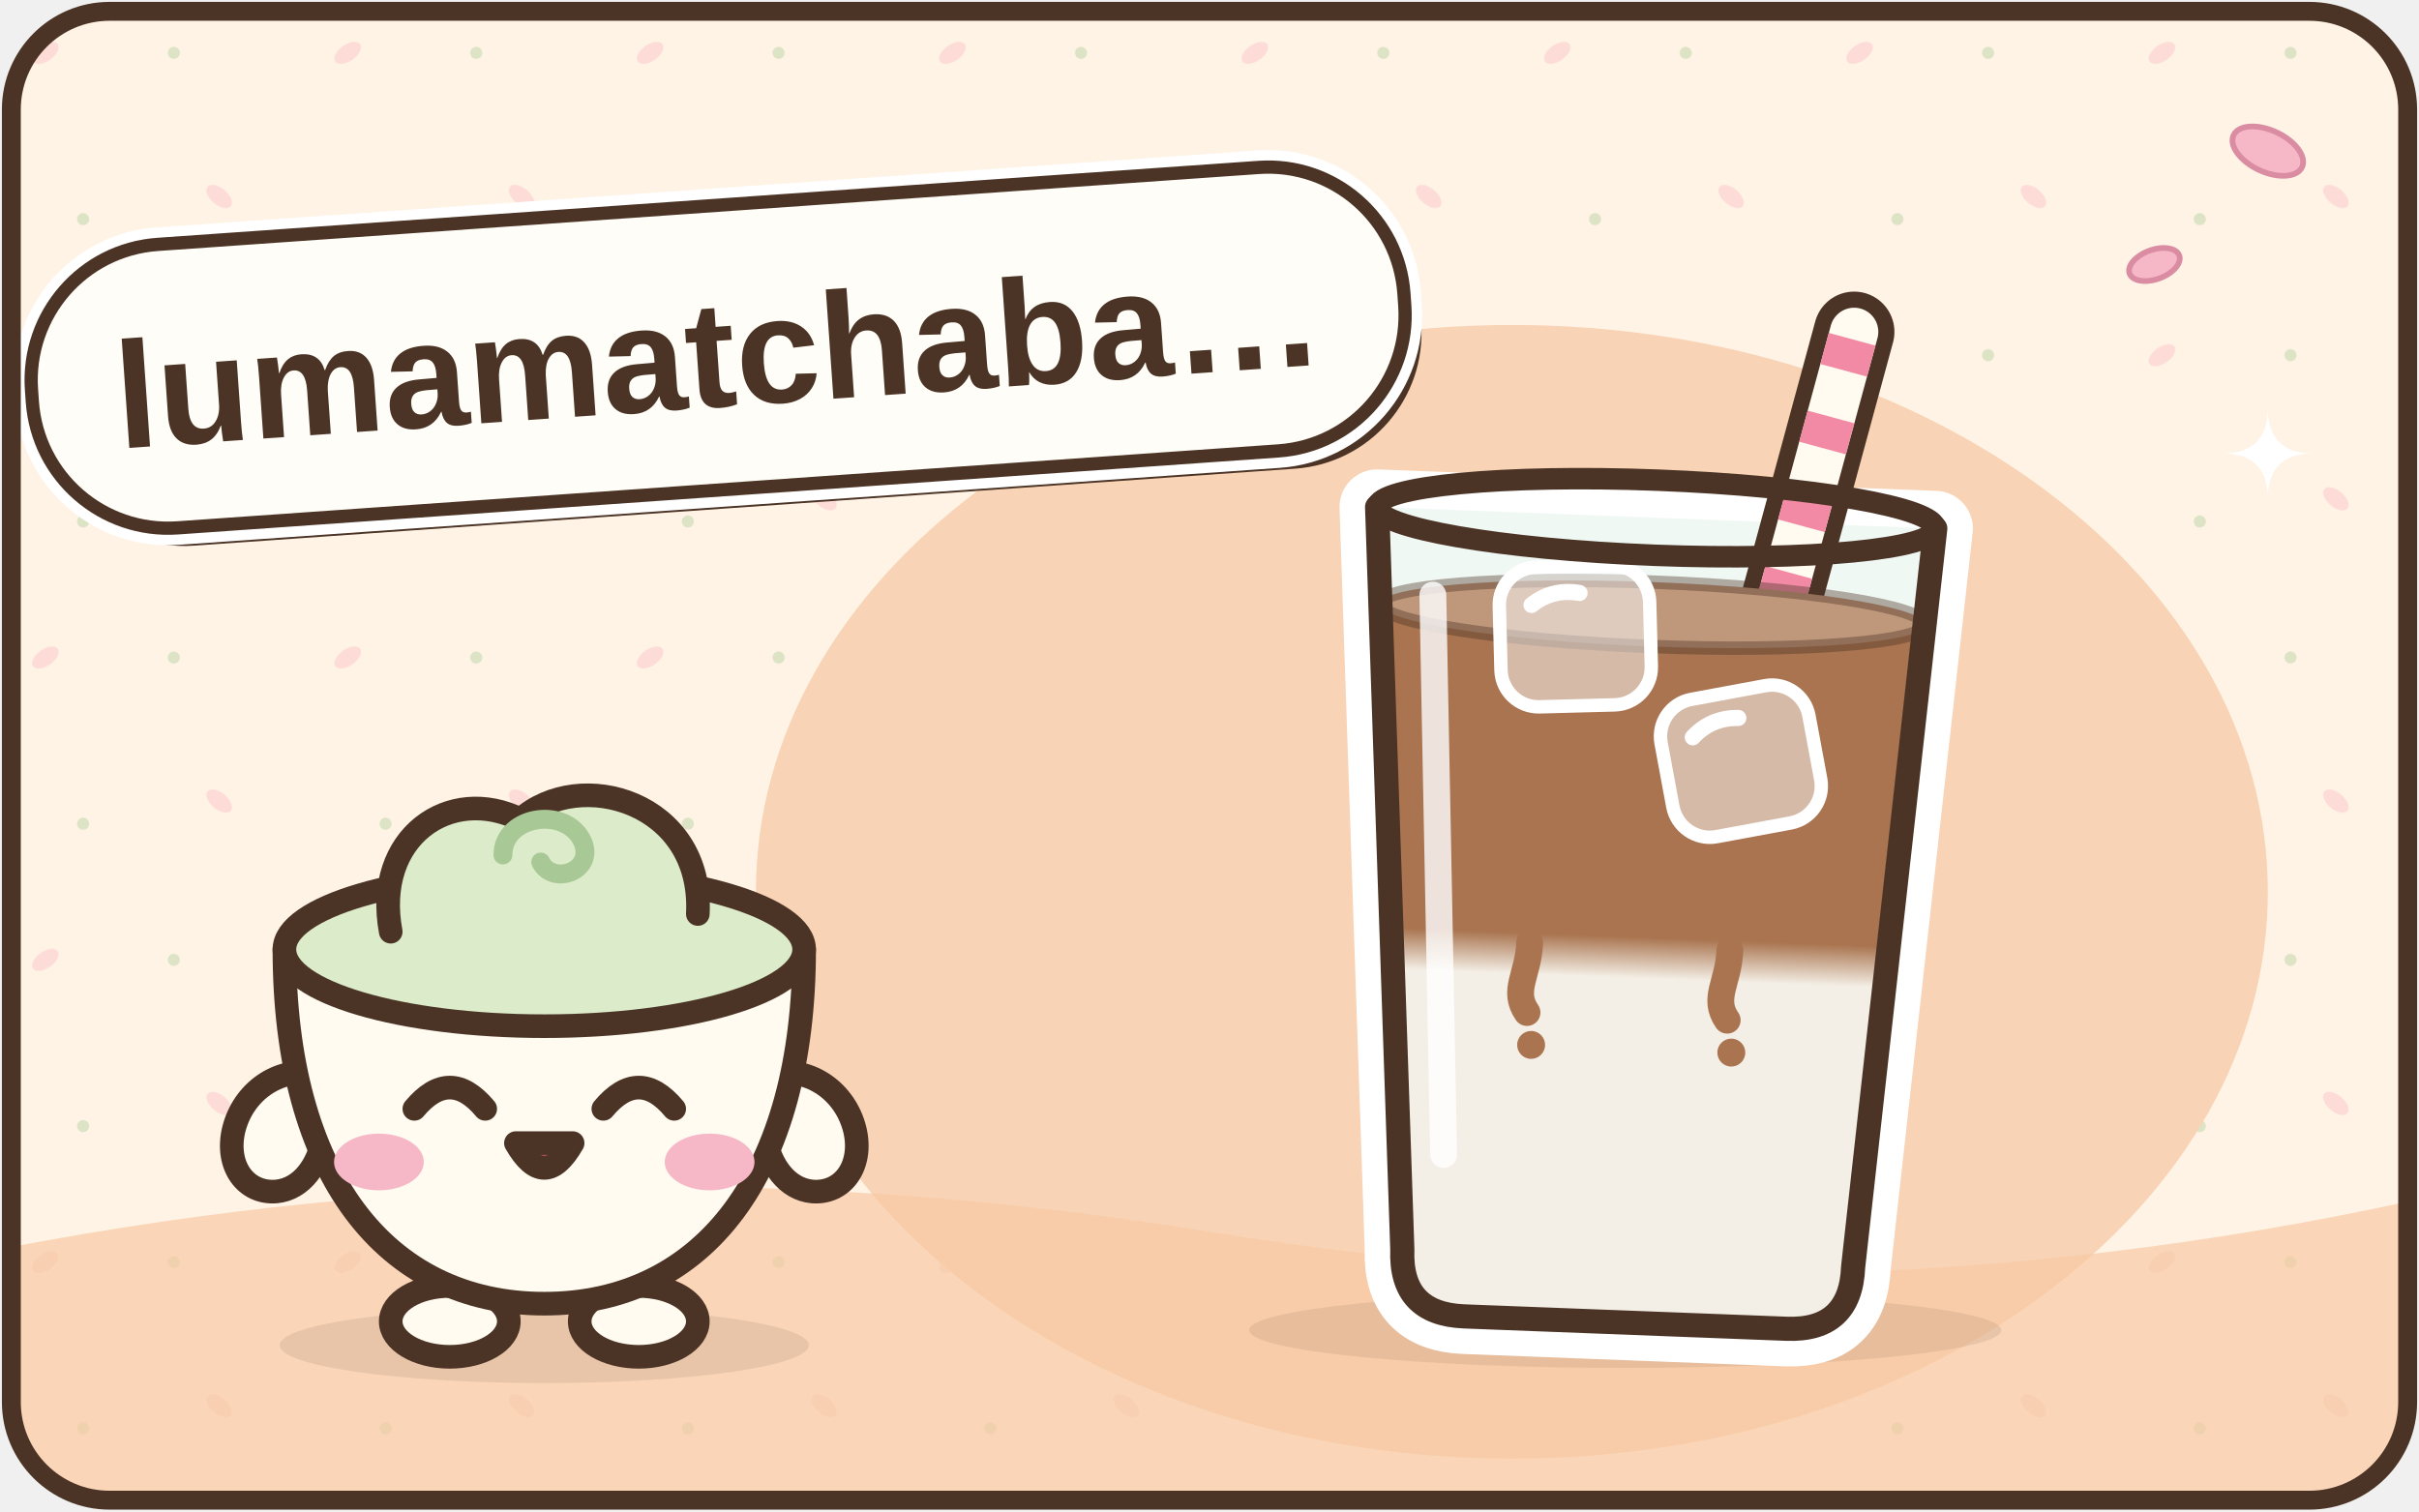
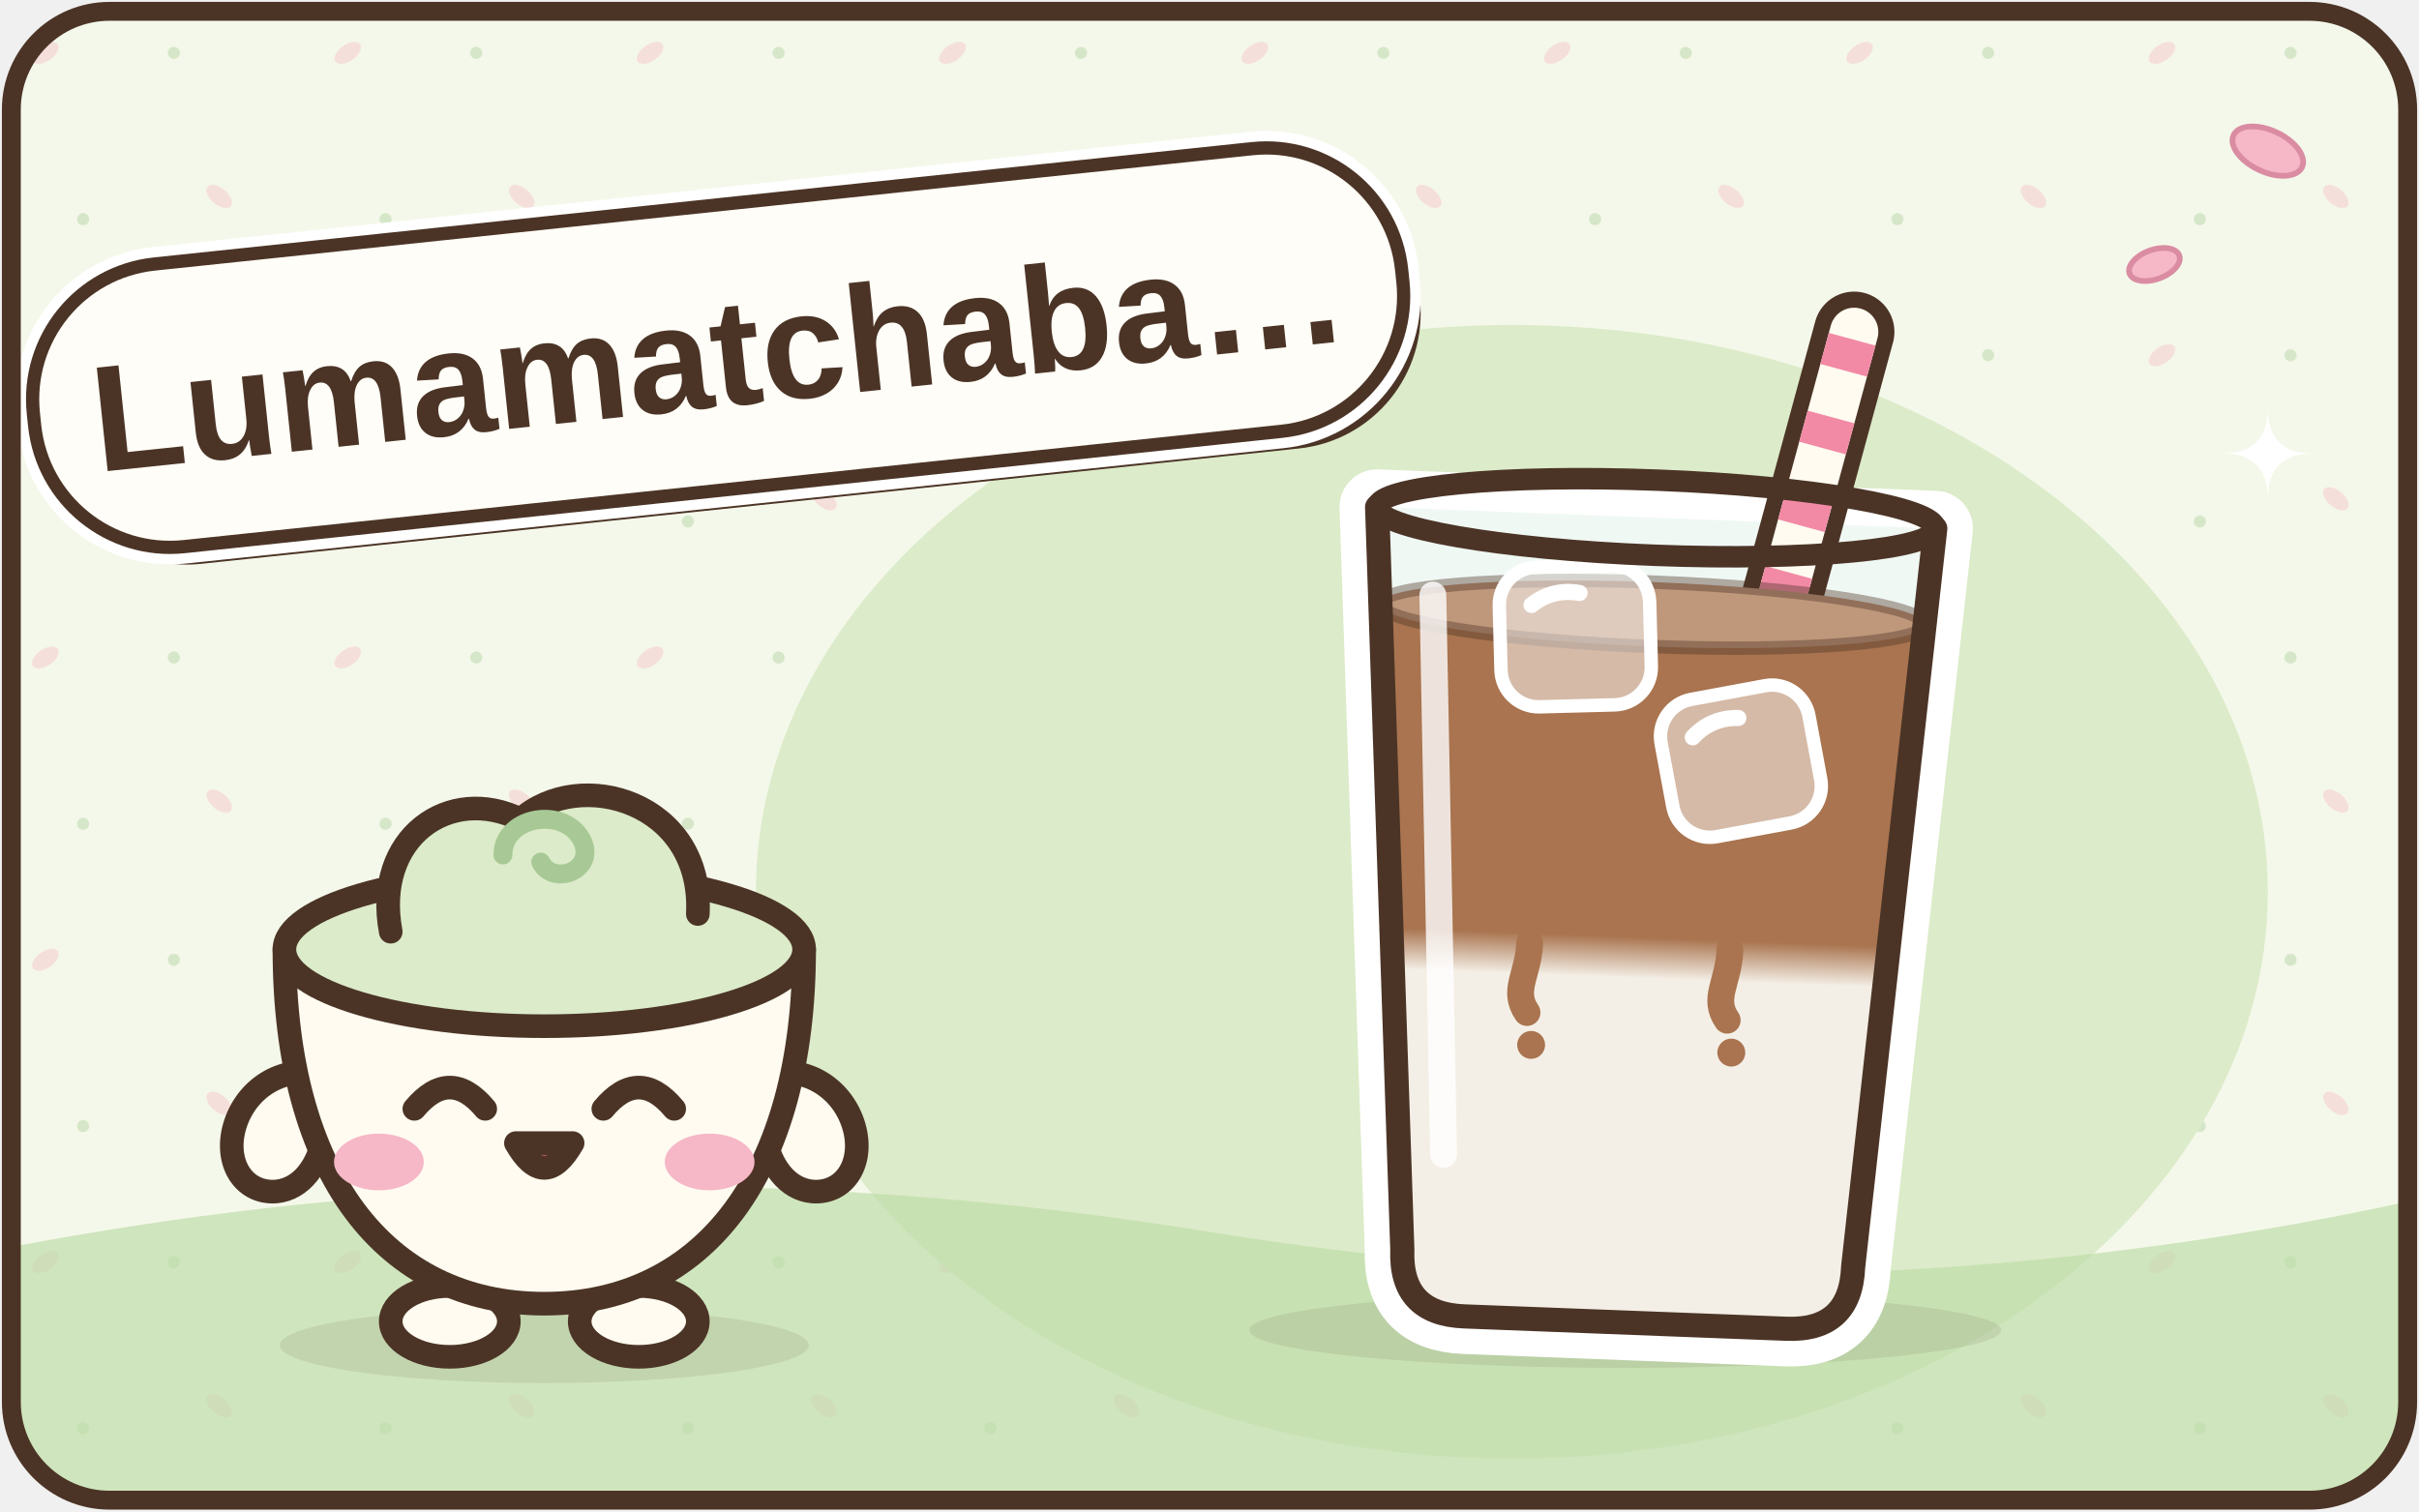
- <svg xmlns="http://www.w3.org/2000/svg" viewBox="0 0 640 400" width="640" height="400" class="art-event" role="img" aria-label="lumamatchabarep" font-family="'M PLUS Rounded 1c', ui-rounded, 'Hiragino Maru Gothic ProN', 'Arial Rounded MT Bold', Nunito, Arial, sans-serif">
+ <svg xmlns="http://www.w3.org/2000/svg" viewBox="0 0 640 400" width="640" height="400" class="art-event" role="img" aria-label="Lumamatchabarep" font-family="'M PLUS Rounded 1c', ui-rounded, 'Hiragino Maru Gothic ProN', 'Arial Rounded MT Bold', Nunito, Arial, sans-serif">
  <defs>
    <pattern id="ekdew1qp" width="80" height="80" patternUnits="userSpaceOnUse">
      <g fill="#F6A3B8" fill-opacity=".3">
        <ellipse cx="12" cy="14" rx="4" ry="2.2" transform="rotate(-35 12 14)" />
        <ellipse cx="58" cy="52" rx="4" ry="2.2" transform="rotate(40 58 52)" />
      </g>
      <g fill="#8CBF7A" fill-opacity=".3">
        <circle cx="46" cy="14" r="1.6" />
        <circle cx="22" cy="58" r="1.6" />
      </g>
    </pattern>
    <linearGradient id="ekdew1qd0l" gradientUnits="userSpaceOnUse" x1="0" x2="0" y1="-132" y2="-4">
      <stop offset="0%" stop-color="#A9744F" />
      <stop offset="47%" stop-color="#A9744F" />
      <stop offset="53%" stop-color="#F4EFE6" />
      <stop offset="100%" stop-color="#F4EFE6" />
    </linearGradient>
    <clipPath id="ekdew1qd0c">
      <path d="M-52 -150L-42 -12Q-42 0 -30 0L30 0Q42 0 42 -12L52 -150Z" />
    </clipPath>
  </defs>
-   <rect x="3" y="3" width="634" height="394" rx="26" fill="#FFF3E6" class="art-bg" />
+   <rect x="3" y="3" width="634" height="394" rx="26" fill="#F4F8EA" class="art-bg" />
  <rect x="3" y="3" width="634" height="394" rx="26" fill="url(#ekdew1qp)" />
-   <ellipse cx="400" cy="236" rx="200" ry="150" fill="#F8D3B5" />
-   <path d="M3 330Q160 300 320 326 T 637 318L637 371Q637 397 611 397L29 397Q3 397 3 371Z" fill="#F8C9A2" opacity="0.7" />
+   <ellipse cx="400" cy="236" rx="200" ry="150" fill="#DCEBC9" />
+   <path d="M3 330Q160 300 320 326 T 637 318L637 371Q637 397 611 397L29 397Q3 397 3 371Z" fill="#BFDDA9" opacity="0.7" />
  <ellipse cx="430" cy="352" rx="99.5" ry="10" fill="#4B3426" opacity="0.1" />
  <g transform="translate(430 350) rotate(2.2) scale(1.421)">
    <path d="M-52 -150L-42 -12Q-42 0 -30 0L30 0Q42 0 42 -12L52 -150Z" fill="#FFFFFF" stroke="#FFFFFF" stroke-width="14" stroke-linejoin="round" />
    <path d="M-52 -150L-42 -12Q-42 0 -30 0L30 0Q42 0 42 -12L52 -150Z" fill="#EEF7F3" fill-opacity="0.9" />
    <path d="M-3.3 -18L35.5 -186" fill="none" stroke="#4B3426" stroke-width="15" stroke-linecap="round" stroke-linejoin="round" />
    <path d="M-3.3 -18L35.5 -186" fill="none" stroke="#FFFBF0" stroke-width="9" stroke-linecap="round" stroke-linejoin="round" />
    <path d="M-3.3 -18L35.5 -186" fill="none" stroke="#F28AA5" stroke-width="9" stroke-linecap="butt" stroke-linejoin="round" stroke-dasharray="6 9" />
    <g clip-path="url(#ekdew1qd0c)">
      <rect x="-80" y="-132" width="160" height="132" fill="url(#ekdew1qd0l)" />
      <path d="M-20.5 -70 c 0 6 -3 9 0 13" fill="none" stroke="#A9744F" stroke-width="5" stroke-linecap="round" stroke-linejoin="round" />
      <circle cx="-19.5" cy="-51" r="2.6" fill="#A9744F" />
      <path d="M16.8 -70 c 0 6 -3 9 0 13" fill="none" stroke="#A9744F" stroke-width="5" stroke-linecap="round" stroke-linejoin="round" />
      <circle cx="17.8" cy="-51" r="2.6" fill="#A9744F" />
      <ellipse cx="0" cy="-132" rx="50.8" ry="6" fill="#BF977B" stroke="#4B3426" stroke-width="2.5" stroke-opacity="0.4" />
      <rect x="-28.2" y="-140.4" width="28" height="26" rx="7" transform="rotate(-3.7 -14.2 -127.4)" fill="#FFFFFF" fill-opacity="0.5" stroke="#FFFFFF" stroke-width="2.5" stroke-opacity="1" />
      <path d="M-22.2 -133.4 q 4 -3 9 -2" transform="rotate(-3.7 -14.2 -127.4)" fill="none" stroke="#FFFFFF" stroke-width="3" stroke-linecap="round" stroke-linejoin="round" />
      <rect x="3.5" y="-118.3" width="28" height="26" rx="7" transform="rotate(-12.7 17.5 -105.3)" fill="#FFFFFF" fill-opacity="0.5" stroke="#FFFFFF" stroke-width="2.5" stroke-opacity="1" />
      <path d="M9.5 -111.3 q 4 -3 9 -2" transform="rotate(-12.7 17.5 -105.3)" fill="none" stroke="#FFFFFF" stroke-width="3" stroke-linecap="round" stroke-linejoin="round" />
    </g>
    <path d="M-35 -30L-41 -134" fill="none" stroke="#FFFFFF" stroke-width="5" stroke-linecap="round" stroke-linejoin="round" opacity="0.8" />
    <path d="M-52 -150L-42 -12Q-42 0 -30 0L30 0Q42 0 42 -12L52 -150" fill="none" stroke="#4B3426" stroke-width="4.5" stroke-linecap="round" stroke-linejoin="round" />
    <ellipse cx="0" cy="-150" rx="52" ry="7" fill="none" stroke="#4B3426" stroke-width="4" />
  </g>
  <ellipse cx="144" cy="356" rx="70" ry="10" fill="#4B3426" opacity="0.1" />
  <g transform="translate(44 170) scale(3.125)">
    <path class="m-o m-c m-arm-l" stroke="#4B3426" stroke-width="2" stroke-linejoin="round" stroke-linecap="round" fill="#FFFBF0" d="M12.5 36.5c-3-.5-6 1.5-6.8 4.8-.7 3 1 5.4 3.6 5.2 2.2-.2 3.6-2.3 4-4.6" />
    <path class="m-o m-c m-arm-r" stroke="#4B3426" stroke-width="2" stroke-linejoin="round" stroke-linecap="round" fill="#FFFBF0" d="M51.5 36.5c3-.5 6 1.5 6.8 4.8.7 3-1 5.4-3.6 5.2-2.2-.2-3.6-2.3-4-4.6" />
    <g class="m-feet">
      <ellipse class="m-o m-c m-foot-l" stroke="#4B3426" stroke-width="2" stroke-linejoin="round" stroke-linecap="round" fill="#FFFBF0" cx="24" cy="57.5" rx="5" ry="3" />
      <ellipse class="m-o m-c m-foot-r" stroke="#4B3426" stroke-width="2" stroke-linejoin="round" stroke-linecap="round" fill="#FFFBF0" cx="40" cy="57.5" rx="5" ry="3" />
    </g>
    <path class="m-o m-c m-cup" stroke="#4B3426" stroke-width="2" stroke-linejoin="round" stroke-linecap="round" fill="#FFFBF0" d="M10 26c0 19 8.5 30 22 30s22-11 22-30z" />
    <g class="m-foamg">
      <ellipse class="m-o m-f" stroke="#4B3426" stroke-width="2" stroke-linejoin="round" stroke-linecap="round" fill="#DCEBC9" cx="32" cy="26" rx="22" ry="6.5" />
      <path class="m-o m-f" stroke="#4B3426" stroke-width="2" stroke-linejoin="round" stroke-linecap="round" fill="#DCEBC9" d="M19 24.5c-1.5-8 5-12.5 11-9.5 5-4.5 15.5-1.5 15 8" />
      <path class="m-s" fill="none" stroke="#A8C996" stroke-width="1.6" stroke-linecap="round" d="M28.5 18c0-3.4 5.5-4.2 6.8-1 .9 2.4-2.6 3.6-3.6 1.6" />
    </g>
    <g class="m-look">
      <g class="m-eyes">
        <path class="m-l" fill="none" stroke="#4B3426" stroke-width="2" stroke-linecap="round" stroke-linejoin="round" d="M21 39.5q3-3.6 6 0M37 39.5q3-3.6 6 0" />
      </g>
    </g>
    <ellipse class="m-blush" fill="#F6B7C7" cx="18" cy="44" rx="3.8" ry="2.4" />
    <ellipse class="m-blush" fill="#F6B7C7" cx="46" cy="44" rx="3.8" ry="2.4" />
    <path class="m-o m-in m-mouth" stroke="#4B3426" stroke-width="2" stroke-linejoin="round" stroke-linecap="round" fill="#B4535F" d="M29.6 42.4q2.4 4.2 4.8 0z" />
  </g>
  <ellipse cx="600" cy="40" rx="10" ry="5.5" transform="rotate(25 600 40)" fill="#F6B7C7" stroke="#D98CA2" stroke-width="1.5" />
  <ellipse cx="570" cy="70" rx="7" ry="3.9" transform="rotate(-20 570 70)" fill="#F6B7C7" stroke="#D98CA2" stroke-width="1.5" />
  <ellipse cx="250" cy="120" rx="6" ry="3.3" transform="rotate(40 250 120)" fill="#F6B7C7" stroke="#D98CA2" stroke-width="1.5" />
  <path d="M600 108Q600 120 612 120Q600 120 600 132Q600 120 588 120Q600 120 600 108Z" fill="#FFFFFF" />
  <path d="M256 51Q256 60 265 60Q256 60 256 69Q256 60 247 60Q256 60 256 51Z" fill="#FFFFFF" />
  <path d="M64 112Q64 120 72 120Q64 120 64 128Q64 120 56 120Q64 120 64 112Z" fill="#FFFFFF" />
-   <g transform="rotate(-4 190 92)">
+   <g transform="rotate(-6 190 92)">
    <rect x="12" y="59.4" width="364" height="75.2" rx="36" fill="#4B3426" />
    <rect x="8" y="54.4" width="364" height="75.2" rx="36" fill="#FFFDF7" stroke="#FFFFFF" stroke-width="9" paint-order="stroke" />
    <rect x="8" y="54.4" width="364" height="75.2" rx="36" fill="none" stroke="#4B3426" stroke-width="3.5" />
-     <text x="190" y="107.6" font-size="40" font-weight="800" text-anchor="middle" fill="#4B3426">lumamatchaba…</text>
+     <text x="190" y="107.6" font-size="40" font-weight="800" text-anchor="middle" fill="#4B3426">Lumamatchaba…</text>
  </g>
  <rect x="3" y="3" width="634" height="394" rx="26" fill="none" stroke="#4B3426" stroke-width="5" />
</svg>
